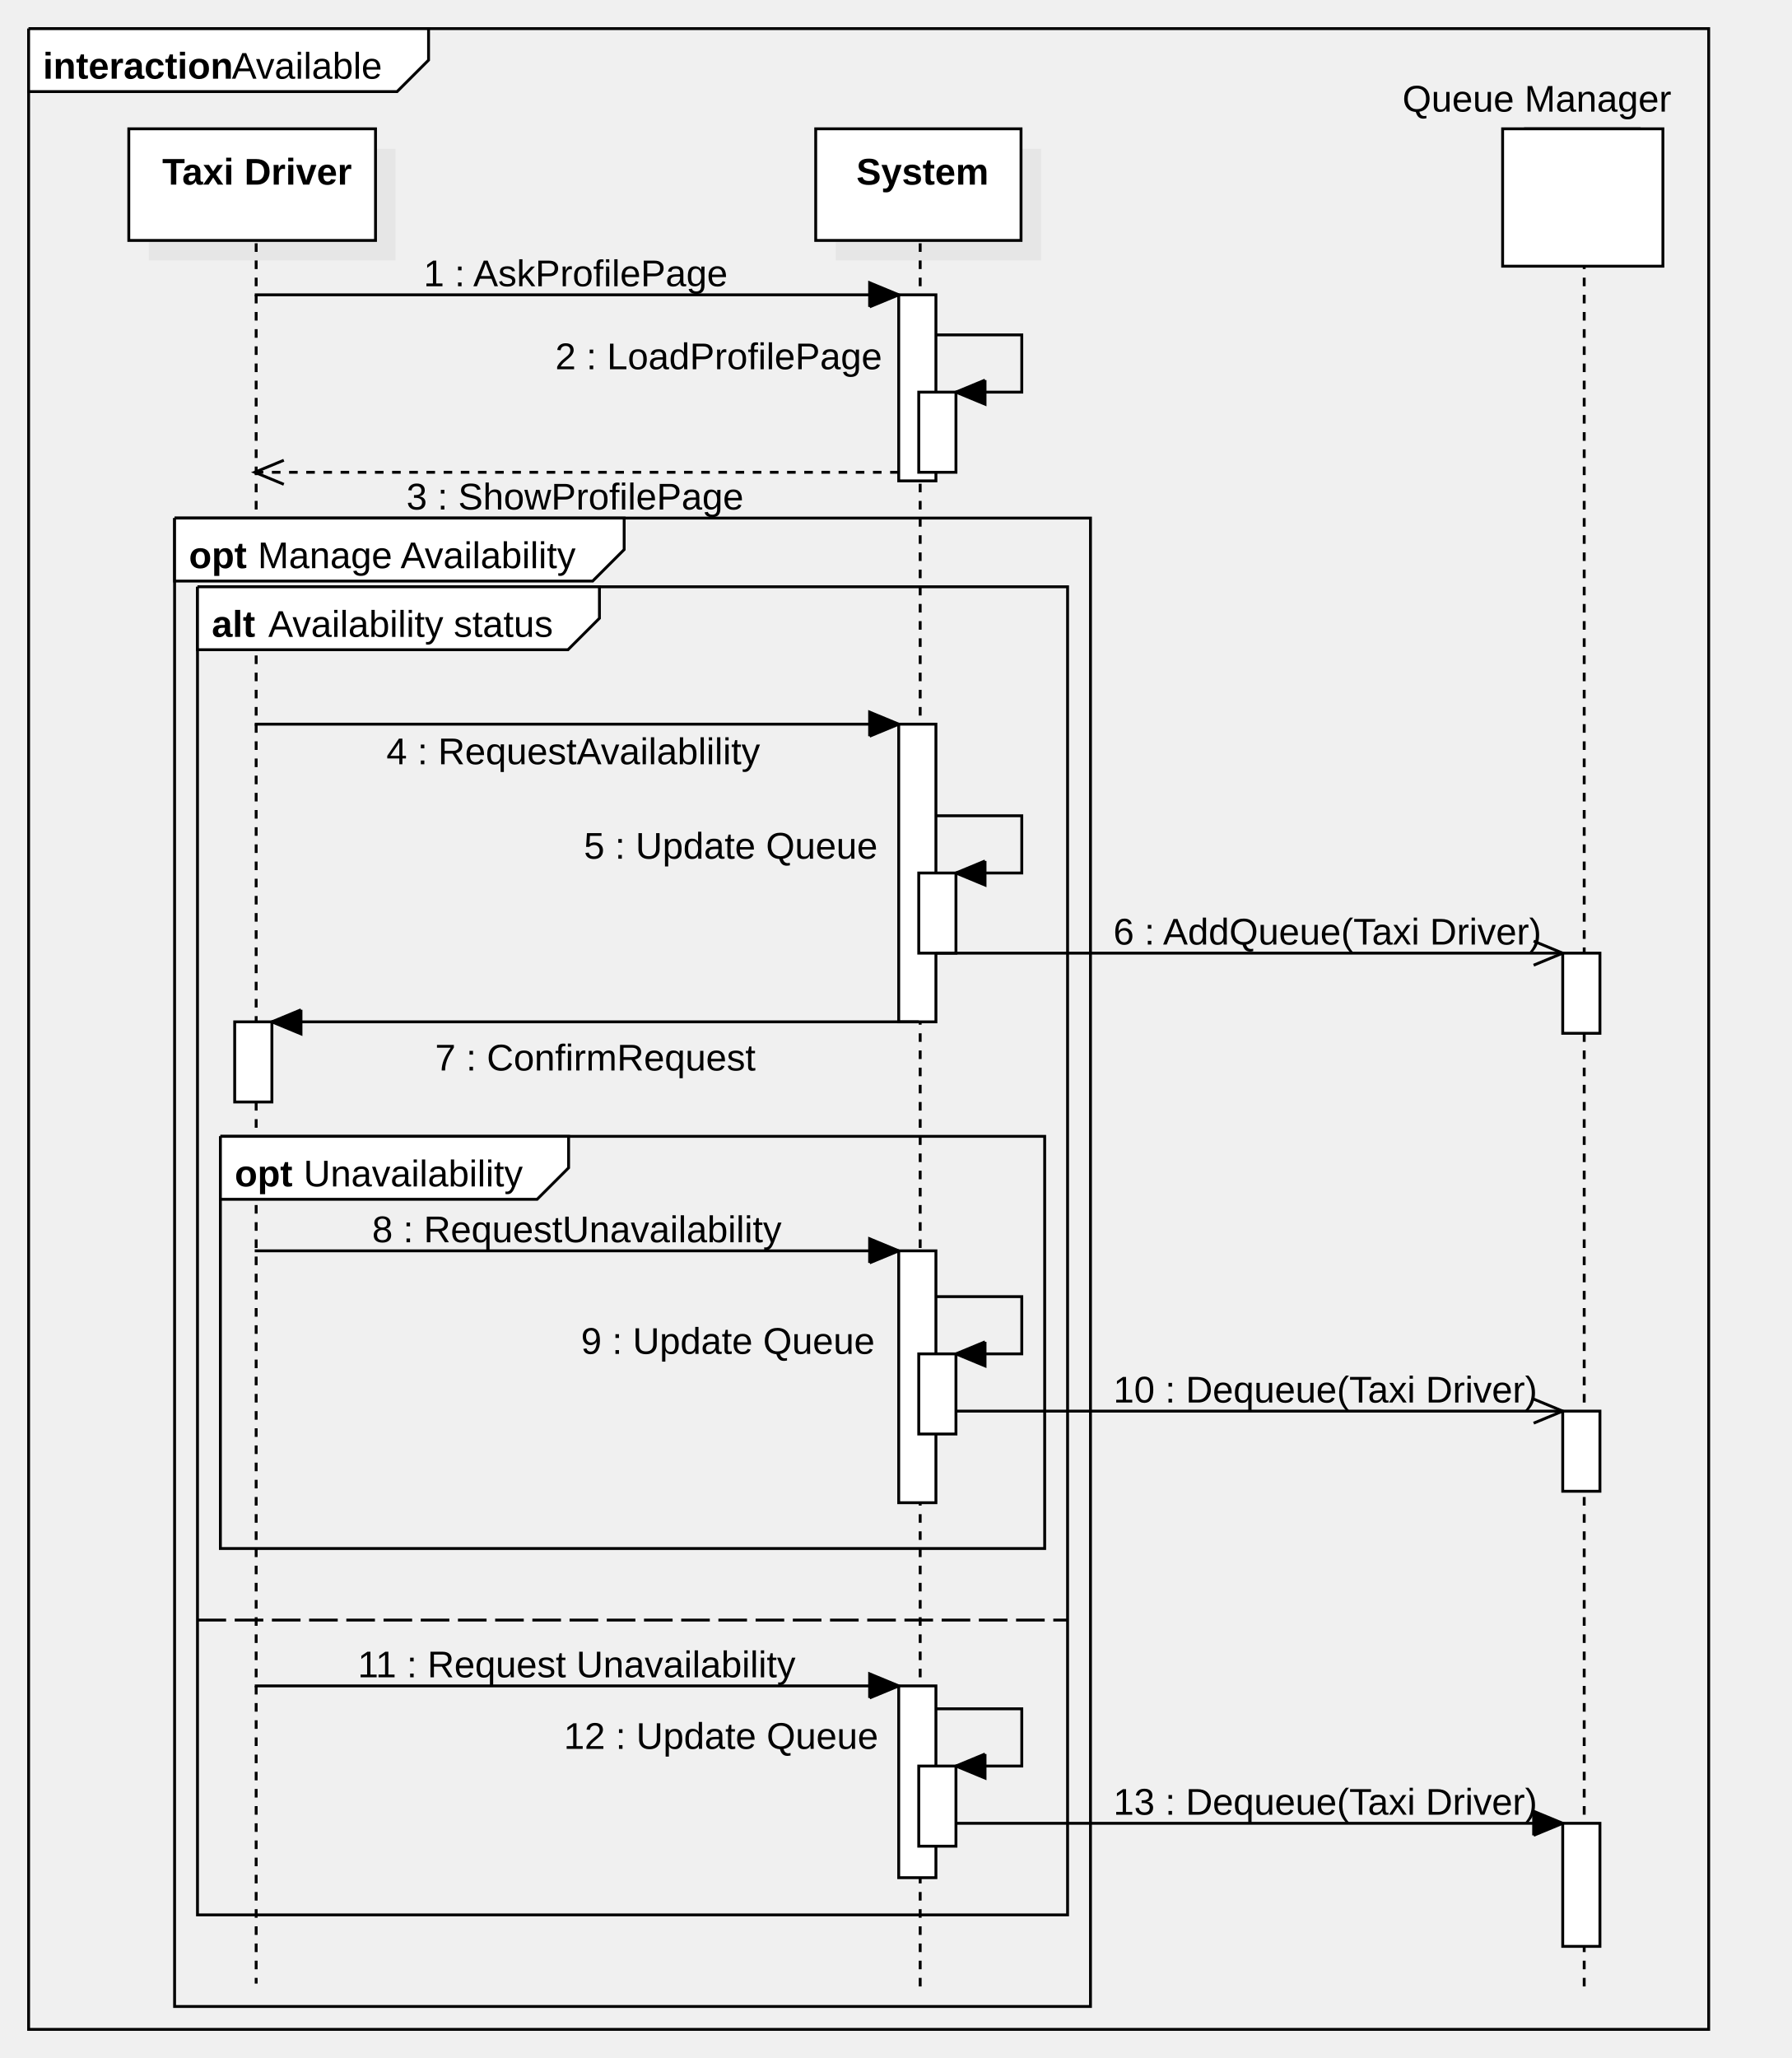
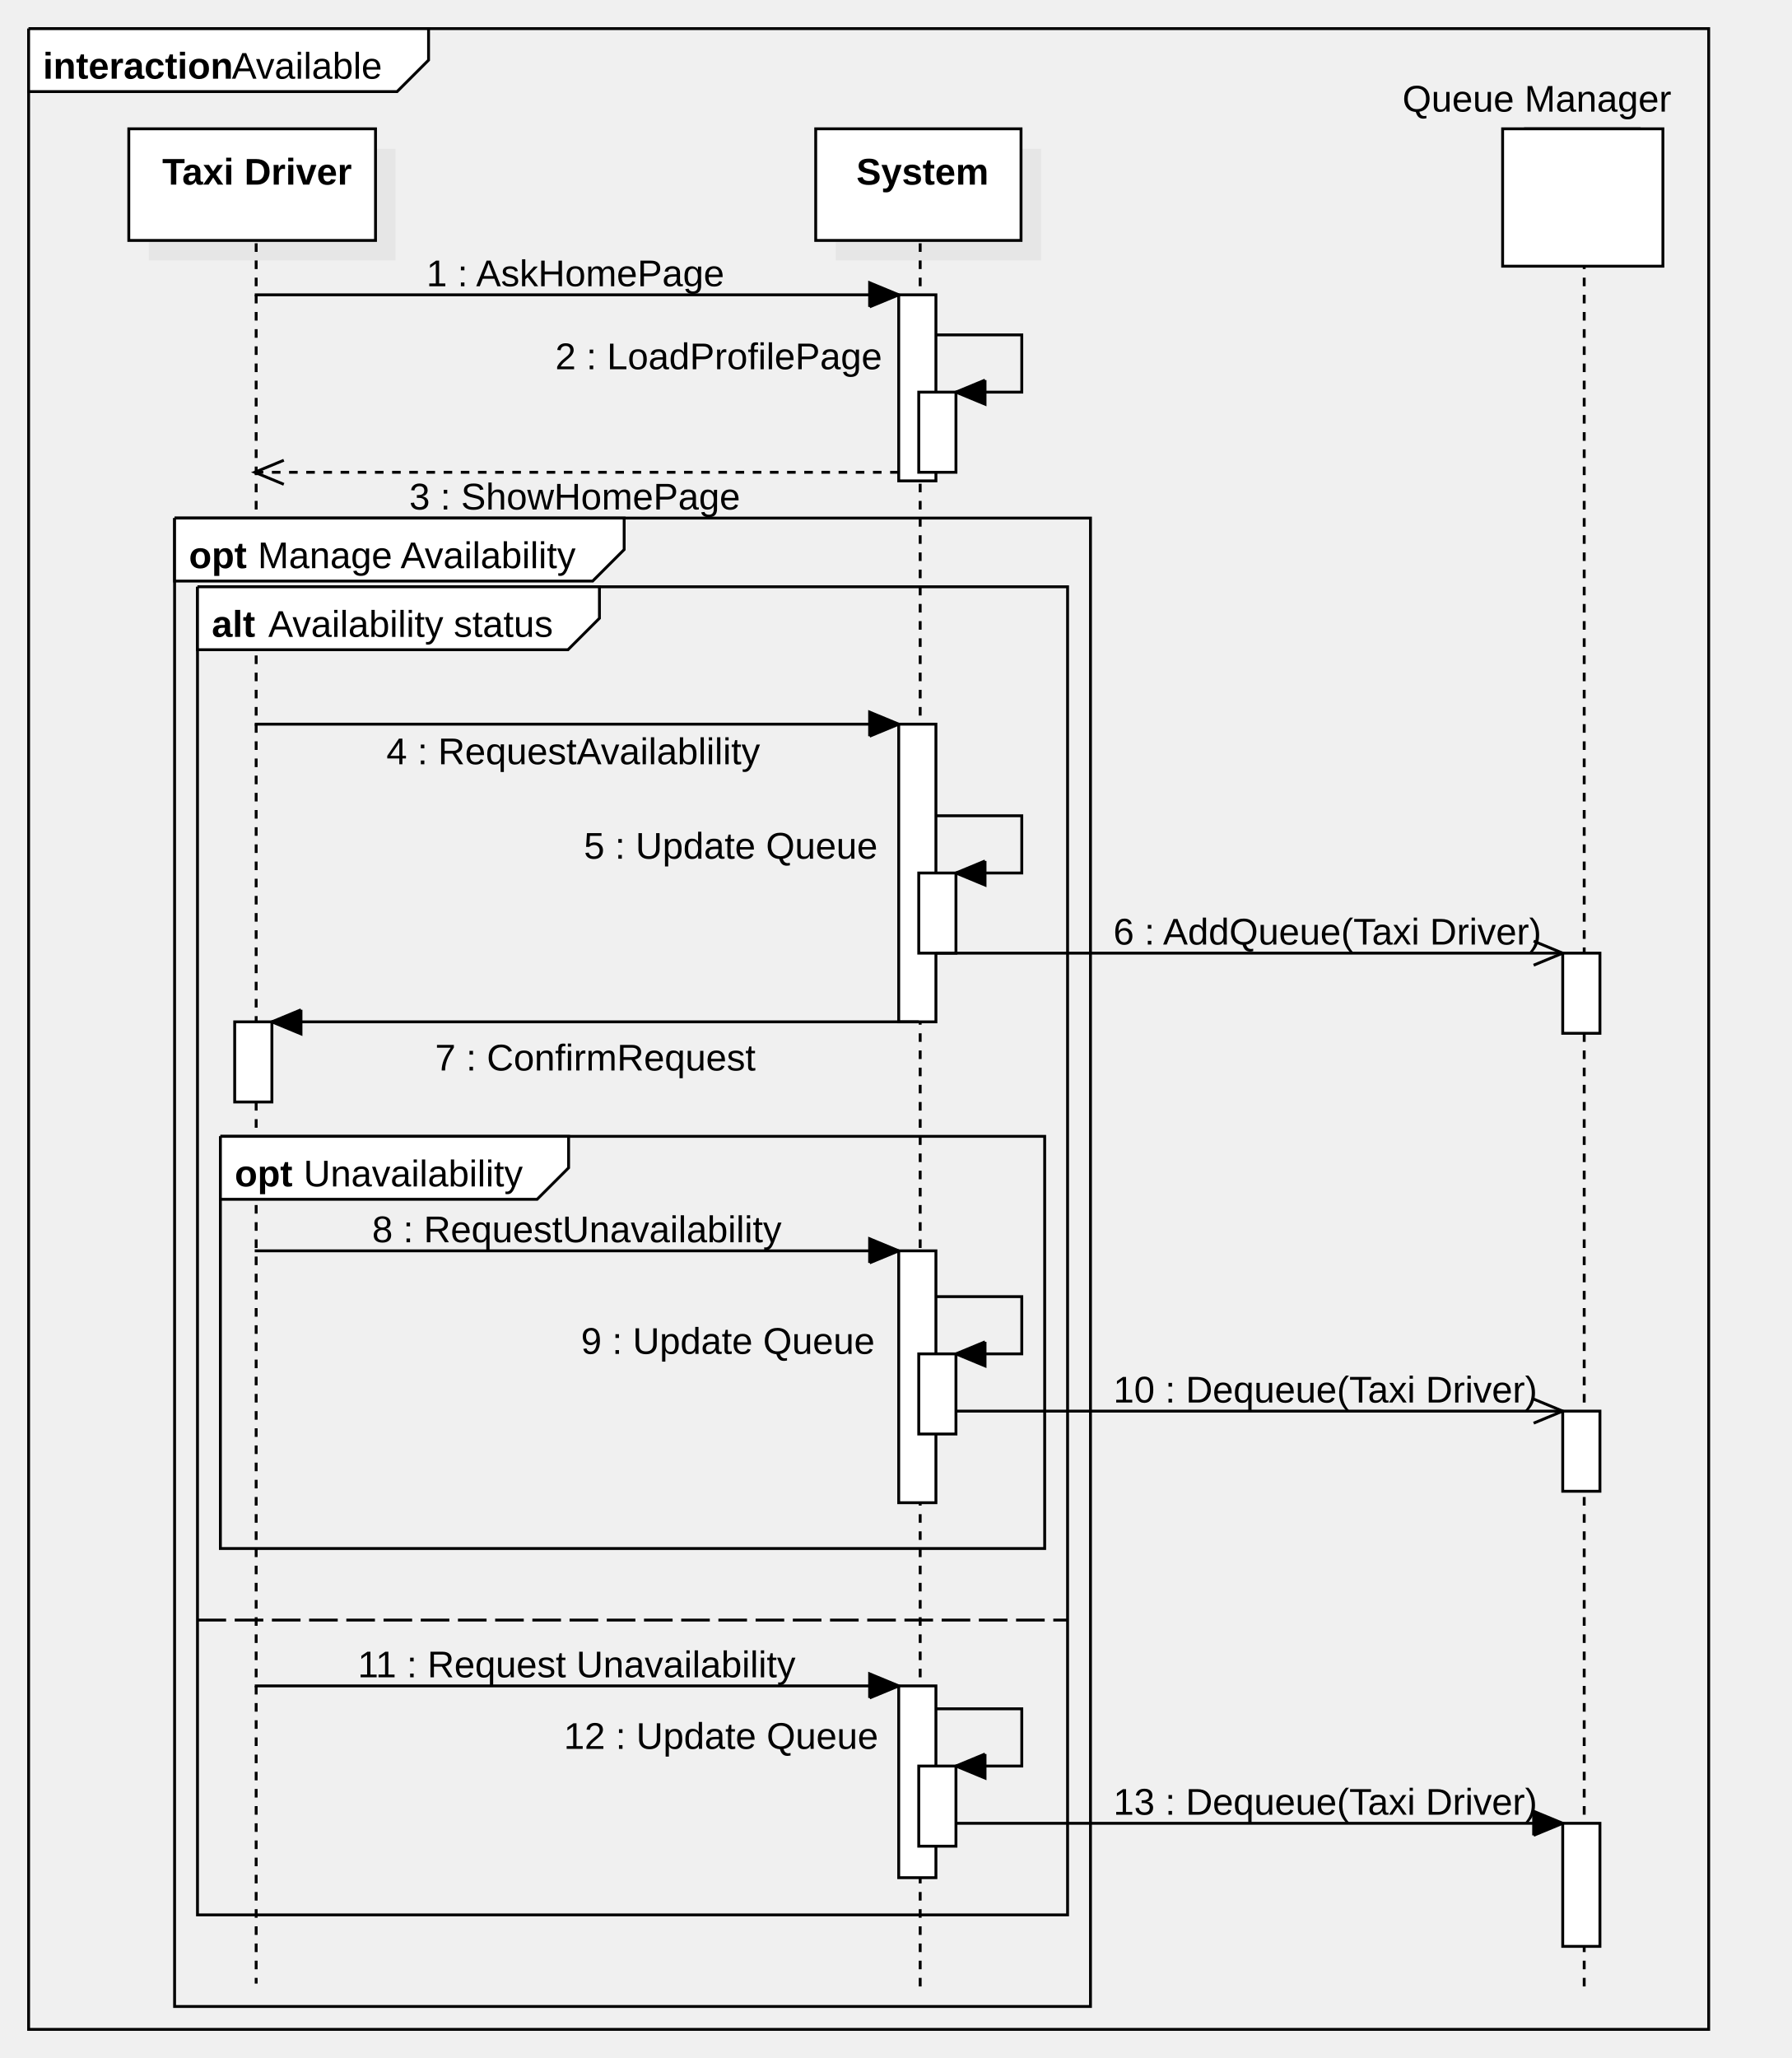
<svg xmlns="http://www.w3.org/2000/svg" version="1.1" width="626" height="719">
  <defs />
  <g>
    <g transform="translate(5,5) scale(1,1)">
      <path fill="none" stroke="#000000" d="M 5 5 L 592 5 L 592 704 L 5 704 L 5 5" stroke-miterlimit="10" />
    </g>
    <g transform="translate(5,5) scale(1,1)">
      <path fill="#ffffff" stroke="none" d="M 5 5 L 5 27 L 133.734 27 L 144.734 16 L 144.734 5 L 5 5" />
    </g>
    <g transform="translate(5,5) scale(1,1)">
      <path fill="none" stroke="#000000" d="M 5 5 L 5 27 L 133.734 27 L 144.734 16 L 144.734 5 L 5 5 L 5 5" stroke-miterlimit="10" />
    </g>
    <g transform="translate(5,5) scale(1,1)">
      <g>
        <path fill="none" stroke="none" />
        <text fill="#000000" stroke="none" font-family="Arial" font-size="13px" font-style="normal" font-weight="normal" text-decoration="none" x="75.979" y="22.5">Available</text>
      </g>
    </g>
    <g transform="translate(5,5) scale(1,1)">
      <g>
        <path fill="none" stroke="none" />
        <text fill="#000000" stroke="none" font-family="Arial" font-size="13px" font-style="normal" font-weight="bold" text-decoration="none" x="10" y="22.5">interaction</text>
      </g>
    </g>
    <g transform="translate(5,5) scale(1,1)">
      <rect fill="#C0C0C0" stroke="none" x="47" y="47" width="86.203" height="39" opacity="0.2" />
    </g>
    <g transform="translate(5,5) scale(1,1)">
      <rect fill="#ffffff" stroke="none" x="40" y="40" width="86.203" height="39" />
    </g>
    <g transform="translate(5,5) scale(1,1)">
      <path fill="none" stroke="#000000" d="M 40 40 L 126.203 40 L 126.203 79 L 40 79 L 40 40 Z Z" stroke-miterlimit="10" />
    </g>
    <g transform="translate(5,5) scale(1,1)">
      <g>
        <path fill="none" stroke="none" />
        <text fill="#000000" stroke="none" font-family="Arial" font-size="13px" font-style="normal" font-weight="bold" text-decoration="none" x="51.684" y="59.5">Taxi Driver</text>
      </g>
    </g>
    <g transform="translate(5,5) scale(1,1)">
      <path fill="none" stroke="#000000" d="M 84.5 80 L 84.5 688" stroke-miterlimit="10" stroke-dasharray="3" />
    </g>
    <g transform="translate(5,5) scale(1,1)">
      <rect fill="#C0C0C0" stroke="none" x="287" y="47" width="71.736" height="39" opacity="0.2" />
    </g>
    <g transform="translate(5,5) scale(1,1)">
      <rect fill="#ffffff" stroke="none" x="280" y="40" width="71.736" height="39" />
    </g>
    <g transform="translate(5,5) scale(1,1)">
      <path fill="none" stroke="#000000" d="M 280 40 L 351.736 40 L 351.736 79 L 280 79 L 280 40 Z Z" stroke-miterlimit="10" />
    </g>
    <g transform="translate(5,5) scale(1,1)">
      <g>
        <path fill="none" stroke="none" />
        <text fill="#000000" stroke="none" font-family="Arial" font-size="13px" font-style="normal" font-weight="bold" text-decoration="none" x="294.197" y="59.5">System</text>
      </g>
    </g>
    <g transform="translate(5,5) scale(1,1)">
      <path fill="none" stroke="#000000" d="M 316.5 80 L 316.5 689" stroke-miterlimit="10" stroke-dasharray="3" />
    </g>
    <g transform="translate(5,5) scale(1,1)">
      <rect fill="#C0C0C0" stroke="none" x="535" y="47" width="39.736" height="39" opacity="0.2" />
    </g>
    <g transform="translate(5,5) scale(1,1)">
      <rect fill="#ffffff" stroke="none" x="528" y="40" width="39.736" height="39" />
    </g>
    <g transform="translate(5,5) scale(1,1)">
      <path fill="none" stroke="#000000" d="M 528 40 L 567.736 40 L 567.736 79 L 528 79 L 528 40 Z Z" stroke-miterlimit="10" />
    </g>
    <g transform="translate(5,5) scale(1,1)">
      <g>
        <path fill="none" stroke="none" />
        <text fill="#000000" stroke="none" font-family="Arial" font-size="13px" font-style="normal" font-weight="bold" text-decoration="none" x="544.253" y="59.5">a</text>
      </g>
    </g>
    <g transform="translate(5,5) scale(1,1)">
      <path fill="none" stroke="#000000" d="M 548.5 80 L 548.5 689" stroke-miterlimit="10" stroke-dasharray="3" />
    </g>
    <g transform="translate(5,5) scale(1,1)">
      <rect fill="#ffffff" stroke="none" x="520" y="40" width="56" height="48" />
    </g>
    <g transform="translate(5,5) scale(1,1)">
      <path fill="none" stroke="#000000" d="M 520 40 L 576 40 L 576 88 L 520 88 L 520 40 Z Z" stroke-miterlimit="10" />
    </g>
    <g transform="translate(5,5) scale(1,1)">
      <g>
        <path fill="none" stroke="none" />
        <text fill="#000000" stroke="none" font-family="Arial" font-size="13px" font-style="normal" font-weight="normal" text-decoration="none" x="485" y="34">Queue Manager</text>
      </g>
    </g>
    <g transform="translate(5,5) scale(1,1)">
      <path fill="none" stroke="#000000" d="M 56 176 L 376 176 L 376 696 L 56 696 L 56 176" stroke-miterlimit="10" />
    </g>
    <g transform="translate(5,5) scale(1,1)">
      <path fill="#ffffff" stroke="none" d="M 56 176 L 56 198 L 202.076 198 L 213.076 187 L 213.076 176 L 56 176" />
    </g>
    <g transform="translate(5,5) scale(1,1)">
      <path fill="none" stroke="#000000" d="M 56 176 L 56 198 L 202.076 198 L 213.076 187 L 213.076 176 L 56 176 L 56 176" stroke-miterlimit="10" />
    </g>
    <g transform="translate(5,5) scale(1,1)">
      <g>
        <path fill="none" stroke="none" />
        <text fill="#000000" stroke="none" font-family="Arial" font-size="13px" font-style="normal" font-weight="normal" text-decoration="none" x="85.072" y="193.5">Manage Availability</text>
      </g>
    </g>
    <g transform="translate(5,5) scale(1,1)">
      <g>
        <path fill="none" stroke="none" />
        <text fill="#000000" stroke="none" font-family="Arial" font-size="13px" font-style="normal" font-weight="bold" text-decoration="none" x="61" y="193.5">opt</text>
      </g>
    </g>
    <g transform="translate(5,5) scale(1,1)">
      <path fill="none" stroke="#000000" d="M 64 200 L 368 200 L 368 664 L 64 664 L 64 200" stroke-miterlimit="10" />
    </g>
    <g transform="translate(5,5) scale(1,1)">
      <path fill="#ffffff" stroke="none" d="M 64 200 L 64 222 L 193.439 222 L 204.439 211 L 204.439 200 L 64 200" />
    </g>
    <g transform="translate(5,5) scale(1,1)">
      <path fill="none" stroke="#000000" d="M 64 200 L 64 222 L 193.439 222 L 204.439 211 L 204.439 200 L 64 200 L 64 200" stroke-miterlimit="10" />
    </g>
    <g transform="translate(5,5) scale(1,1)">
      <g>
        <path fill="none" stroke="none" />
        <text fill="#000000" stroke="none" font-family="Arial" font-size="13px" font-style="normal" font-weight="normal" text-decoration="none" x="88.73" y="217.5">Availability status</text>
      </g>
    </g>
    <g transform="translate(5,5) scale(1,1)">
      <g>
        <path fill="none" stroke="none" />
        <text fill="#000000" stroke="none" font-family="Arial" font-size="13px" font-style="normal" font-weight="bold" text-decoration="none" x="69" y="217.5">alt</text>
      </g>
    </g>
    <g transform="translate(5,5) scale(1,1)">
      <path fill="none" stroke="#000000" d="M 64 561 L 368 561" stroke-miterlimit="10" stroke-dasharray="10,3" />
    </g>
    <g transform="translate(5,5) scale(1,1)">
      <path fill="none" stroke="#000000" d="M 72 392 L 360 392 L 360 536 L 72 536 L 72 392" stroke-miterlimit="10" />
    </g>
    <g transform="translate(5,5) scale(1,1)">
      <path fill="#ffffff" stroke="none" d="M 72 392 L 72 414 L 182.663 414 L 193.663 403 L 193.663 392 L 72 392" />
    </g>
    <g transform="translate(5,5) scale(1,1)">
      <path fill="none" stroke="#000000" d="M 72 392 L 72 414 L 182.663 414 L 193.663 403 L 193.663 392 L 72 392 L 72 392" stroke-miterlimit="10" />
    </g>
    <g transform="translate(5,5) scale(1,1)">
      <g>
        <path fill="none" stroke="none" />
        <text fill="#000000" stroke="none" font-family="Arial" font-size="13px" font-style="normal" font-weight="normal" text-decoration="none" x="101.072" y="409.5">Unavailability</text>
      </g>
    </g>
    <g transform="translate(5,5) scale(1,1)">
      <g>
        <path fill="none" stroke="none" />
        <text fill="#000000" stroke="none" font-family="Arial" font-size="13px" font-style="normal" font-weight="bold" text-decoration="none" x="77" y="409.5">opt</text>
      </g>
    </g>
    <g transform="translate(5,5) scale(1,1)">
      <path fill="none" stroke="#000000" d="M 84 98 L 309 98" stroke-miterlimit="10" />
    </g>
    <g transform="translate(5,5) scale(1,1)">
      <path fill="#000000" stroke="none" d="M 298.837 102.21 L 309 98 L 298.837 93.79" />
    </g>
    <g transform="translate(5,5) scale(1,1)">
      <path fill="none" stroke="#000000" d="M 298.837 102.21 L 309 98 L 298.837 93.79 L 298.837 102.21" stroke-miterlimit="10" />
    </g>
    <g transform="translate(5,5) scale(1,1)">
      <g>
        <path fill="none" stroke="none" />
-         <text fill="#000000" stroke="none" font-family="Arial" font-size="13px" font-style="normal" font-weight="normal" text-decoration="none" x="143" y="95">1 : AskProfilePage</text>
+         <text fill="#000000" stroke="none" font-family="Arial" font-size="13px" font-style="normal" font-weight="normal" text-decoration="none" x="144" y="95">1 : AskHomePage</text>
      </g>
    </g>
    <g transform="translate(5,5) scale(1,1)">
      <rect fill="#ffffff" stroke="none" x="309" y="98" width="13" height="65" />
    </g>
    <g transform="translate(5,5) scale(1,1)">
      <path fill="none" stroke="#000000" d="M 309 98 L 322 98 L 322 163 L 309 163 L 309 98 Z Z" stroke-miterlimit="10" />
    </g>
    <g transform="translate(5,5) scale(1,1)">
      <path fill="none" stroke="#000000" d="M 322 112 L 352 112 L 352 132 L 329 132" stroke-miterlimit="10" />
    </g>
    <g transform="translate(5,5) scale(1,1)">
      <path fill="#000000" stroke="none" d="M 339.163 127.79 L 329 132 L 339.163 136.21" />
    </g>
    <g transform="translate(5,5) scale(1,1)">
      <path fill="none" stroke="#000000" d="M 339.163 127.79 L 329 132 L 339.163 136.21 L 339.163 127.79" stroke-miterlimit="10" />
    </g>
    <g transform="translate(5,5) scale(1,1)">
      <g>
        <path fill="none" stroke="none" />
        <text fill="#000000" stroke="none" font-family="Arial" font-size="13px" font-style="normal" font-weight="normal" text-decoration="none" x="189" y="124">2 : LoadProfilePage</text>
      </g>
    </g>
    <g transform="translate(5,5) scale(1,1)">
      <rect fill="#ffffff" stroke="none" x="316" y="132" width="13" height="28" />
    </g>
    <g transform="translate(5,5) scale(1,1)">
      <path fill="none" stroke="#000000" d="M 316 132 L 329 132 L 329 160 L 316 160 L 316 132 Z Z" stroke-miterlimit="10" />
    </g>
    <g transform="translate(5,5) scale(1,1)">
      <path fill="none" stroke="#000000" d="M 309 160 L 84 160" stroke-miterlimit="10" stroke-dasharray="3" />
    </g>
    <g transform="translate(5,5) scale(1,1)">
      <path fill="none" stroke="#000000" d="M 94.163 155.79 L 84 160 L 94.163 164.21" stroke-miterlimit="10" />
    </g>
    <g transform="translate(5,5) scale(1,1)">
      <g>
        <path fill="none" stroke="none" />
-         <text fill="#000000" stroke="none" font-family="Arial" font-size="13px" font-style="normal" font-weight="normal" text-decoration="none" x="137" y="173">3 : ShowProfilePage</text>
+         <text fill="#000000" stroke="none" font-family="Arial" font-size="13px" font-style="normal" font-weight="normal" text-decoration="none" x="138" y="173">3 : ShowHomePage</text>
      </g>
    </g>
    <g transform="translate(5,5) scale(1,1)">
      <path fill="none" stroke="#000000" d="M 84 248 L 309 248" stroke-miterlimit="10" />
    </g>
    <g transform="translate(5,5) scale(1,1)">
      <path fill="#000000" stroke="none" d="M 298.837 252.21 L 309 248 L 298.837 243.79" />
    </g>
    <g transform="translate(5,5) scale(1,1)">
      <path fill="none" stroke="#000000" d="M 298.837 252.21 L 309 248 L 298.837 243.79 L 298.837 252.21" stroke-miterlimit="10" />
    </g>
    <g transform="translate(5,5) scale(1,1)">
      <g>
        <path fill="none" stroke="none" />
        <text fill="#000000" stroke="none" font-family="Arial" font-size="13px" font-style="normal" font-weight="normal" text-decoration="none" x="130" y="262">4 : RequestAvailablility</text>
      </g>
    </g>
    <g transform="translate(5,5) scale(1,1)">
      <rect fill="#ffffff" stroke="none" x="309" y="248" width="13" height="104" />
    </g>
    <g transform="translate(5,5) scale(1,1)">
      <path fill="none" stroke="#000000" d="M 309 248 L 322 248 L 322 352 L 309 352 L 309 248 Z Z" stroke-miterlimit="10" />
    </g>
    <g transform="translate(5,5) scale(1,1)">
      <path fill="none" stroke="#000000" d="M 322 280 L 352 280 L 352 300 L 329 300" stroke-miterlimit="10" />
    </g>
    <g transform="translate(5,5) scale(1,1)">
      <path fill="#000000" stroke="none" d="M 339.163 295.79 L 329 300 L 339.163 304.21" />
    </g>
    <g transform="translate(5,5) scale(1,1)">
      <path fill="none" stroke="#000000" d="M 339.163 295.79 L 329 300 L 339.163 304.21 L 339.163 295.79" stroke-miterlimit="10" />
    </g>
    <g transform="translate(5,5) scale(1,1)">
      <g>
        <path fill="none" stroke="none" />
        <text fill="#000000" stroke="none" font-family="Arial" font-size="13px" font-style="normal" font-weight="normal" text-decoration="none" x="199" y="295">5 : Update Queue</text>
      </g>
    </g>
    <g transform="translate(5,5) scale(1,1)">
      <rect fill="#ffffff" stroke="none" x="316" y="300" width="13" height="28" />
    </g>
    <g transform="translate(5,5) scale(1,1)">
      <path fill="none" stroke="#000000" d="M 316 300 L 329 300 L 329 328 L 316 328 L 316 300 Z Z" stroke-miterlimit="10" />
    </g>
    <g transform="translate(5,5) scale(1,1)">
      <path fill="none" stroke="#000000" d="M 322 328 L 541 328" stroke-miterlimit="10" />
    </g>
    <g transform="translate(5,5) scale(1,1)">
      <path fill="none" stroke="#000000" d="M 530.837 332.21 L 541 328 L 530.837 323.79" stroke-miterlimit="10" />
    </g>
    <g transform="translate(5,5) scale(1,1)">
      <g>
        <path fill="none" stroke="none" />
        <text fill="#000000" stroke="none" font-family="Arial" font-size="13px" font-style="normal" font-weight="normal" text-decoration="none" x="384" y="325">6 : AddQueue(Taxi Driver)</text>
      </g>
    </g>
    <g transform="translate(5,5) scale(1,1)">
      <rect fill="#ffffff" stroke="none" x="541" y="328" width="13" height="28" />
    </g>
    <g transform="translate(5,5) scale(1,1)">
      <path fill="none" stroke="#000000" d="M 541 328 L 554 328 L 554 356 L 541 356 L 541 328 Z Z" stroke-miterlimit="10" />
    </g>
    <g transform="translate(5,5) scale(1,1)">
      <path fill="none" stroke="#000000" d="M 316 352 L 90 352" stroke-miterlimit="10" />
    </g>
    <g transform="translate(5,5) scale(1,1)">
      <path fill="#000000" stroke="none" d="M 100.163 347.79 L 90 352 L 100.163 356.21" />
    </g>
    <g transform="translate(5,5) scale(1,1)">
      <path fill="none" stroke="#000000" d="M 100.163 347.79 L 90 352 L 100.163 356.21 L 100.163 347.79" stroke-miterlimit="10" />
    </g>
    <g transform="translate(5,5) scale(1,1)">
      <g>
        <path fill="none" stroke="none" />
        <text fill="#000000" stroke="none" font-family="Arial" font-size="13px" font-style="normal" font-weight="normal" text-decoration="none" x="147" y="369">7 : ConfirmRequest</text>
      </g>
    </g>
    <g transform="translate(5,5) scale(1,1)">
      <rect fill="#ffffff" stroke="none" x="77" y="352" width="13" height="28" />
    </g>
    <g transform="translate(5,5) scale(1,1)">
      <path fill="none" stroke="#000000" d="M 77 352 L 90 352 L 90 380 L 77 380 L 77 352 Z Z" stroke-miterlimit="10" />
    </g>
    <g transform="translate(5,5) scale(1,1)">
      <path fill="none" stroke="#000000" d="M 84 432 L 309 432" stroke-miterlimit="10" />
    </g>
    <g transform="translate(5,5) scale(1,1)">
      <path fill="#000000" stroke="none" d="M 298.837 436.21 L 309 432 L 298.837 427.79" />
    </g>
    <g transform="translate(5,5) scale(1,1)">
      <path fill="none" stroke="#000000" d="M 298.837 436.21 L 309 432 L 298.837 427.79 L 298.837 436.21" stroke-miterlimit="10" />
    </g>
    <g transform="translate(5,5) scale(1,1)">
      <g>
        <path fill="none" stroke="none" />
        <text fill="#000000" stroke="none" font-family="Arial" font-size="13px" font-style="normal" font-weight="normal" text-decoration="none" x="125" y="429">8 : RequestUnavailability</text>
      </g>
    </g>
    <g transform="translate(5,5) scale(1,1)">
      <rect fill="#ffffff" stroke="none" x="309" y="432" width="13" height="88" />
    </g>
    <g transform="translate(5,5) scale(1,1)">
      <path fill="none" stroke="#000000" d="M 309 432 L 322 432 L 322 520 L 309 520 L 309 432 Z Z" stroke-miterlimit="10" />
    </g>
    <g transform="translate(5,5) scale(1,1)">
      <path fill="none" stroke="#000000" d="M 322 448 L 352 448 L 352 468 L 329 468" stroke-miterlimit="10" />
    </g>
    <g transform="translate(5,5) scale(1,1)">
      <path fill="#000000" stroke="none" d="M 339.163 463.79 L 329 468 L 339.163 472.21" />
    </g>
    <g transform="translate(5,5) scale(1,1)">
      <path fill="none" stroke="#000000" d="M 339.163 463.79 L 329 468 L 339.163 472.21 L 339.163 463.79" stroke-miterlimit="10" />
    </g>
    <g transform="translate(5,5) scale(1,1)">
      <g>
        <path fill="none" stroke="none" />
        <text fill="#000000" stroke="none" font-family="Arial" font-size="13px" font-style="normal" font-weight="normal" text-decoration="none" x="198" y="468">9 : Update Queue</text>
      </g>
    </g>
    <g transform="translate(5,5) scale(1,1)">
      <rect fill="#ffffff" stroke="none" x="316" y="468" width="13" height="28" />
    </g>
    <g transform="translate(5,5) scale(1,1)">
      <path fill="none" stroke="#000000" d="M 316 468 L 329 468 L 329 496 L 316 496 L 316 468 Z Z" stroke-miterlimit="10" />
    </g>
    <g transform="translate(5,5) scale(1,1)">
      <path fill="none" stroke="#000000" d="M 329 488 L 541 488" stroke-miterlimit="10" />
    </g>
    <g transform="translate(5,5) scale(1,1)">
      <path fill="none" stroke="#000000" d="M 530.837 492.21 L 541 488 L 530.837 483.79" stroke-miterlimit="10" />
    </g>
    <g transform="translate(5,5) scale(1,1)">
      <g>
        <path fill="none" stroke="none" />
        <text fill="#000000" stroke="none" font-family="Arial" font-size="13px" font-style="normal" font-weight="normal" text-decoration="none" x="384" y="485">10 : Dequeue(Taxi Driver)</text>
      </g>
    </g>
    <g transform="translate(5,5) scale(1,1)">
      <rect fill="#ffffff" stroke="none" x="541" y="488" width="13" height="28" />
    </g>
    <g transform="translate(5,5) scale(1,1)">
      <path fill="none" stroke="#000000" d="M 541 488 L 554 488 L 554 516 L 541 516 L 541 488 Z Z" stroke-miterlimit="10" />
    </g>
    <g transform="translate(5,5) scale(1,1)">
      <path fill="none" stroke="#000000" d="M 84 584 L 309 584" stroke-miterlimit="10" />
    </g>
    <g transform="translate(5,5) scale(1,1)">
      <path fill="#000000" stroke="none" d="M 298.837 588.21 L 309 584 L 298.837 579.79" />
    </g>
    <g transform="translate(5,5) scale(1,1)">
      <path fill="none" stroke="#000000" d="M 298.837 588.21 L 309 584 L 298.837 579.79 L 298.837 588.21" stroke-miterlimit="10" />
    </g>
    <g transform="translate(5,5) scale(1,1)">
      <g>
        <path fill="none" stroke="none" />
        <text fill="#000000" stroke="none" font-family="Arial" font-size="13px" font-style="normal" font-weight="normal" text-decoration="none" x="120" y="581">11 : Request Unavailability</text>
      </g>
    </g>
    <g transform="translate(5,5) scale(1,1)">
      <rect fill="#ffffff" stroke="none" x="309" y="584" width="13" height="67" />
    </g>
    <g transform="translate(5,5) scale(1,1)">
      <path fill="none" stroke="#000000" d="M 309 584 L 322 584 L 322 651 L 309 651 L 309 584 Z Z" stroke-miterlimit="10" />
    </g>
    <g transform="translate(5,5) scale(1,1)">
      <path fill="none" stroke="#000000" d="M 322 592 L 352 592 L 352 612 L 329 612" stroke-miterlimit="10" />
    </g>
    <g transform="translate(5,5) scale(1,1)">
      <path fill="#000000" stroke="none" d="M 339.163 607.79 L 329 612 L 339.163 616.21" />
    </g>
    <g transform="translate(5,5) scale(1,1)">
      <path fill="none" stroke="#000000" d="M 339.163 607.79 L 329 612 L 339.163 616.21 L 339.163 607.79" stroke-miterlimit="10" />
    </g>
    <g transform="translate(5,5) scale(1,1)">
      <g>
        <path fill="none" stroke="none" />
        <text fill="#000000" stroke="none" font-family="Arial" font-size="13px" font-style="normal" font-weight="normal" text-decoration="none" x="192" y="606">12 : Update Queue</text>
      </g>
    </g>
    <g transform="translate(5,5) scale(1,1)">
      <rect fill="#ffffff" stroke="none" x="316" y="612" width="13" height="28" />
    </g>
    <g transform="translate(5,5) scale(1,1)">
      <path fill="none" stroke="#000000" d="M 316 612 L 329 612 L 329 640 L 316 640 L 316 612 Z Z" stroke-miterlimit="10" />
    </g>
    <g transform="translate(5,5) scale(1,1)">
      <path fill="none" stroke="#000000" d="M 329 632 L 541 632" stroke-miterlimit="10" />
    </g>
    <g transform="translate(5,5) scale(1,1)">
      <path fill="#000000" stroke="none" d="M 530.837 636.21 L 541 632 L 530.837 627.79" />
    </g>
    <g transform="translate(5,5) scale(1,1)">
      <path fill="none" stroke="#000000" d="M 530.837 636.21 L 541 632 L 530.837 627.79 L 530.837 636.21" stroke-miterlimit="10" />
    </g>
    <g transform="translate(5,5) scale(1,1)">
      <g>
        <path fill="none" stroke="none" />
        <text fill="#000000" stroke="none" font-family="Arial" font-size="13px" font-style="normal" font-weight="normal" text-decoration="none" x="384" y="629">13 : Dequeue(Taxi Driver)</text>
      </g>
    </g>
    <g transform="translate(5,5) scale(1,1)">
      <rect fill="#ffffff" stroke="none" x="541" y="632" width="13" height="43" />
    </g>
    <g transform="translate(5,5) scale(1,1)">
      <path fill="none" stroke="#000000" d="M 541 632 L 554 632 L 554 675 L 541 675 L 541 632 Z Z" stroke-miterlimit="10" />
    </g>
  </g>
</svg>
